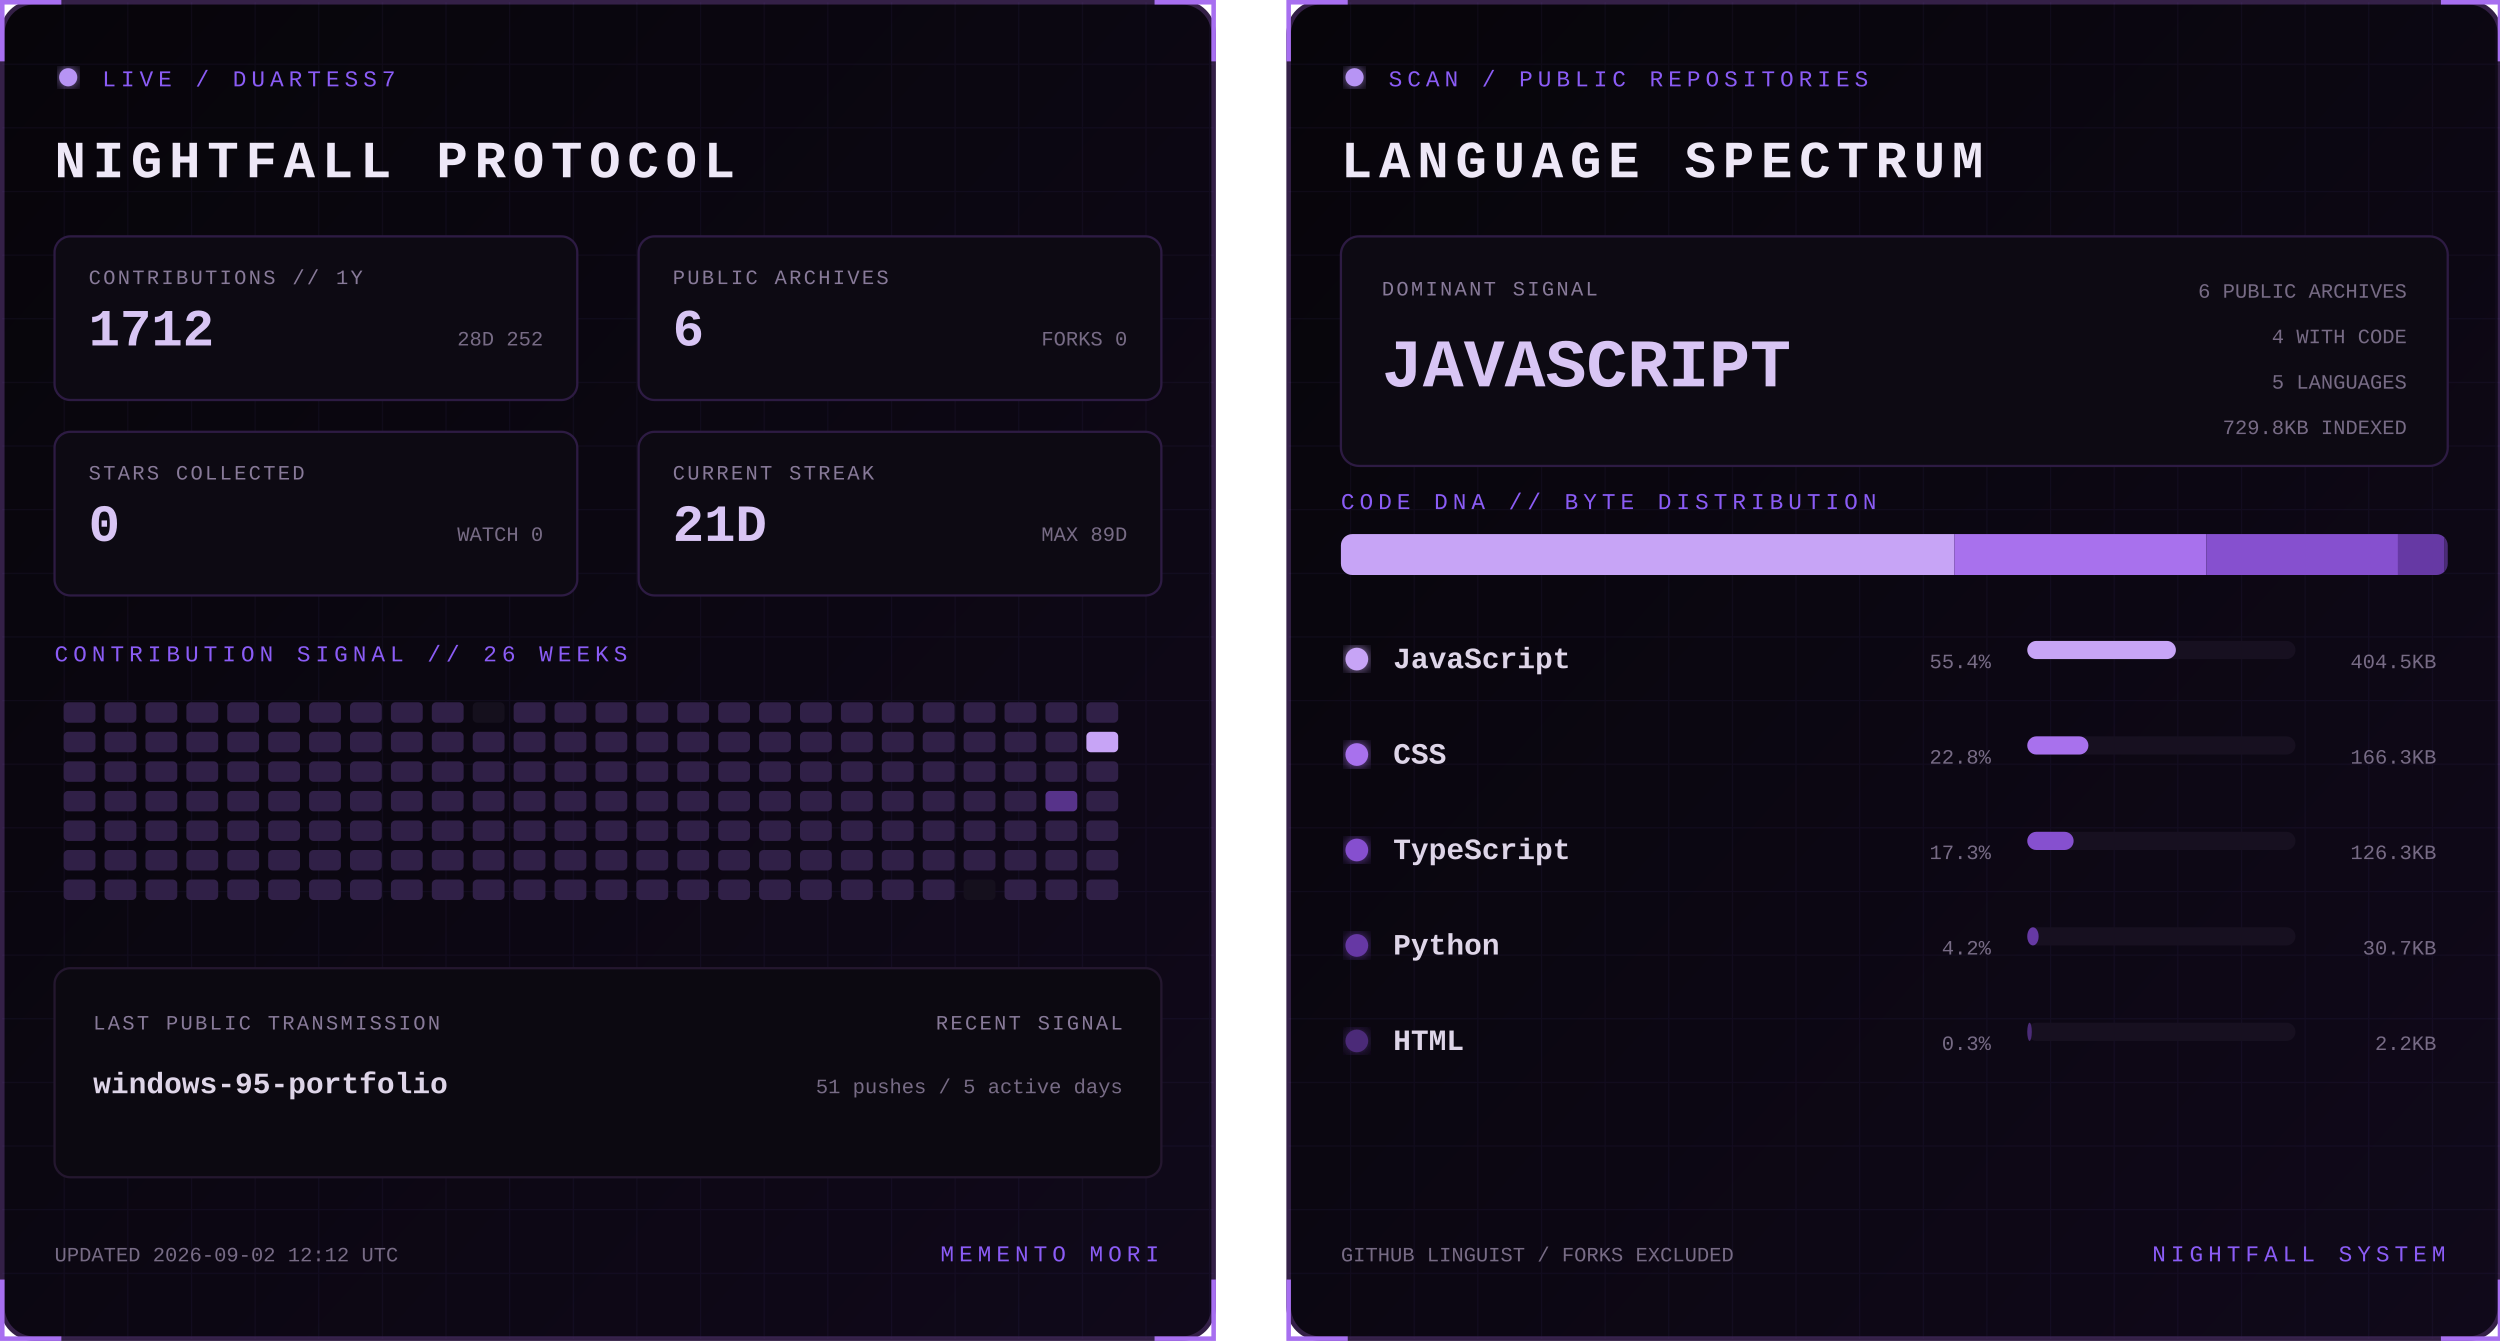
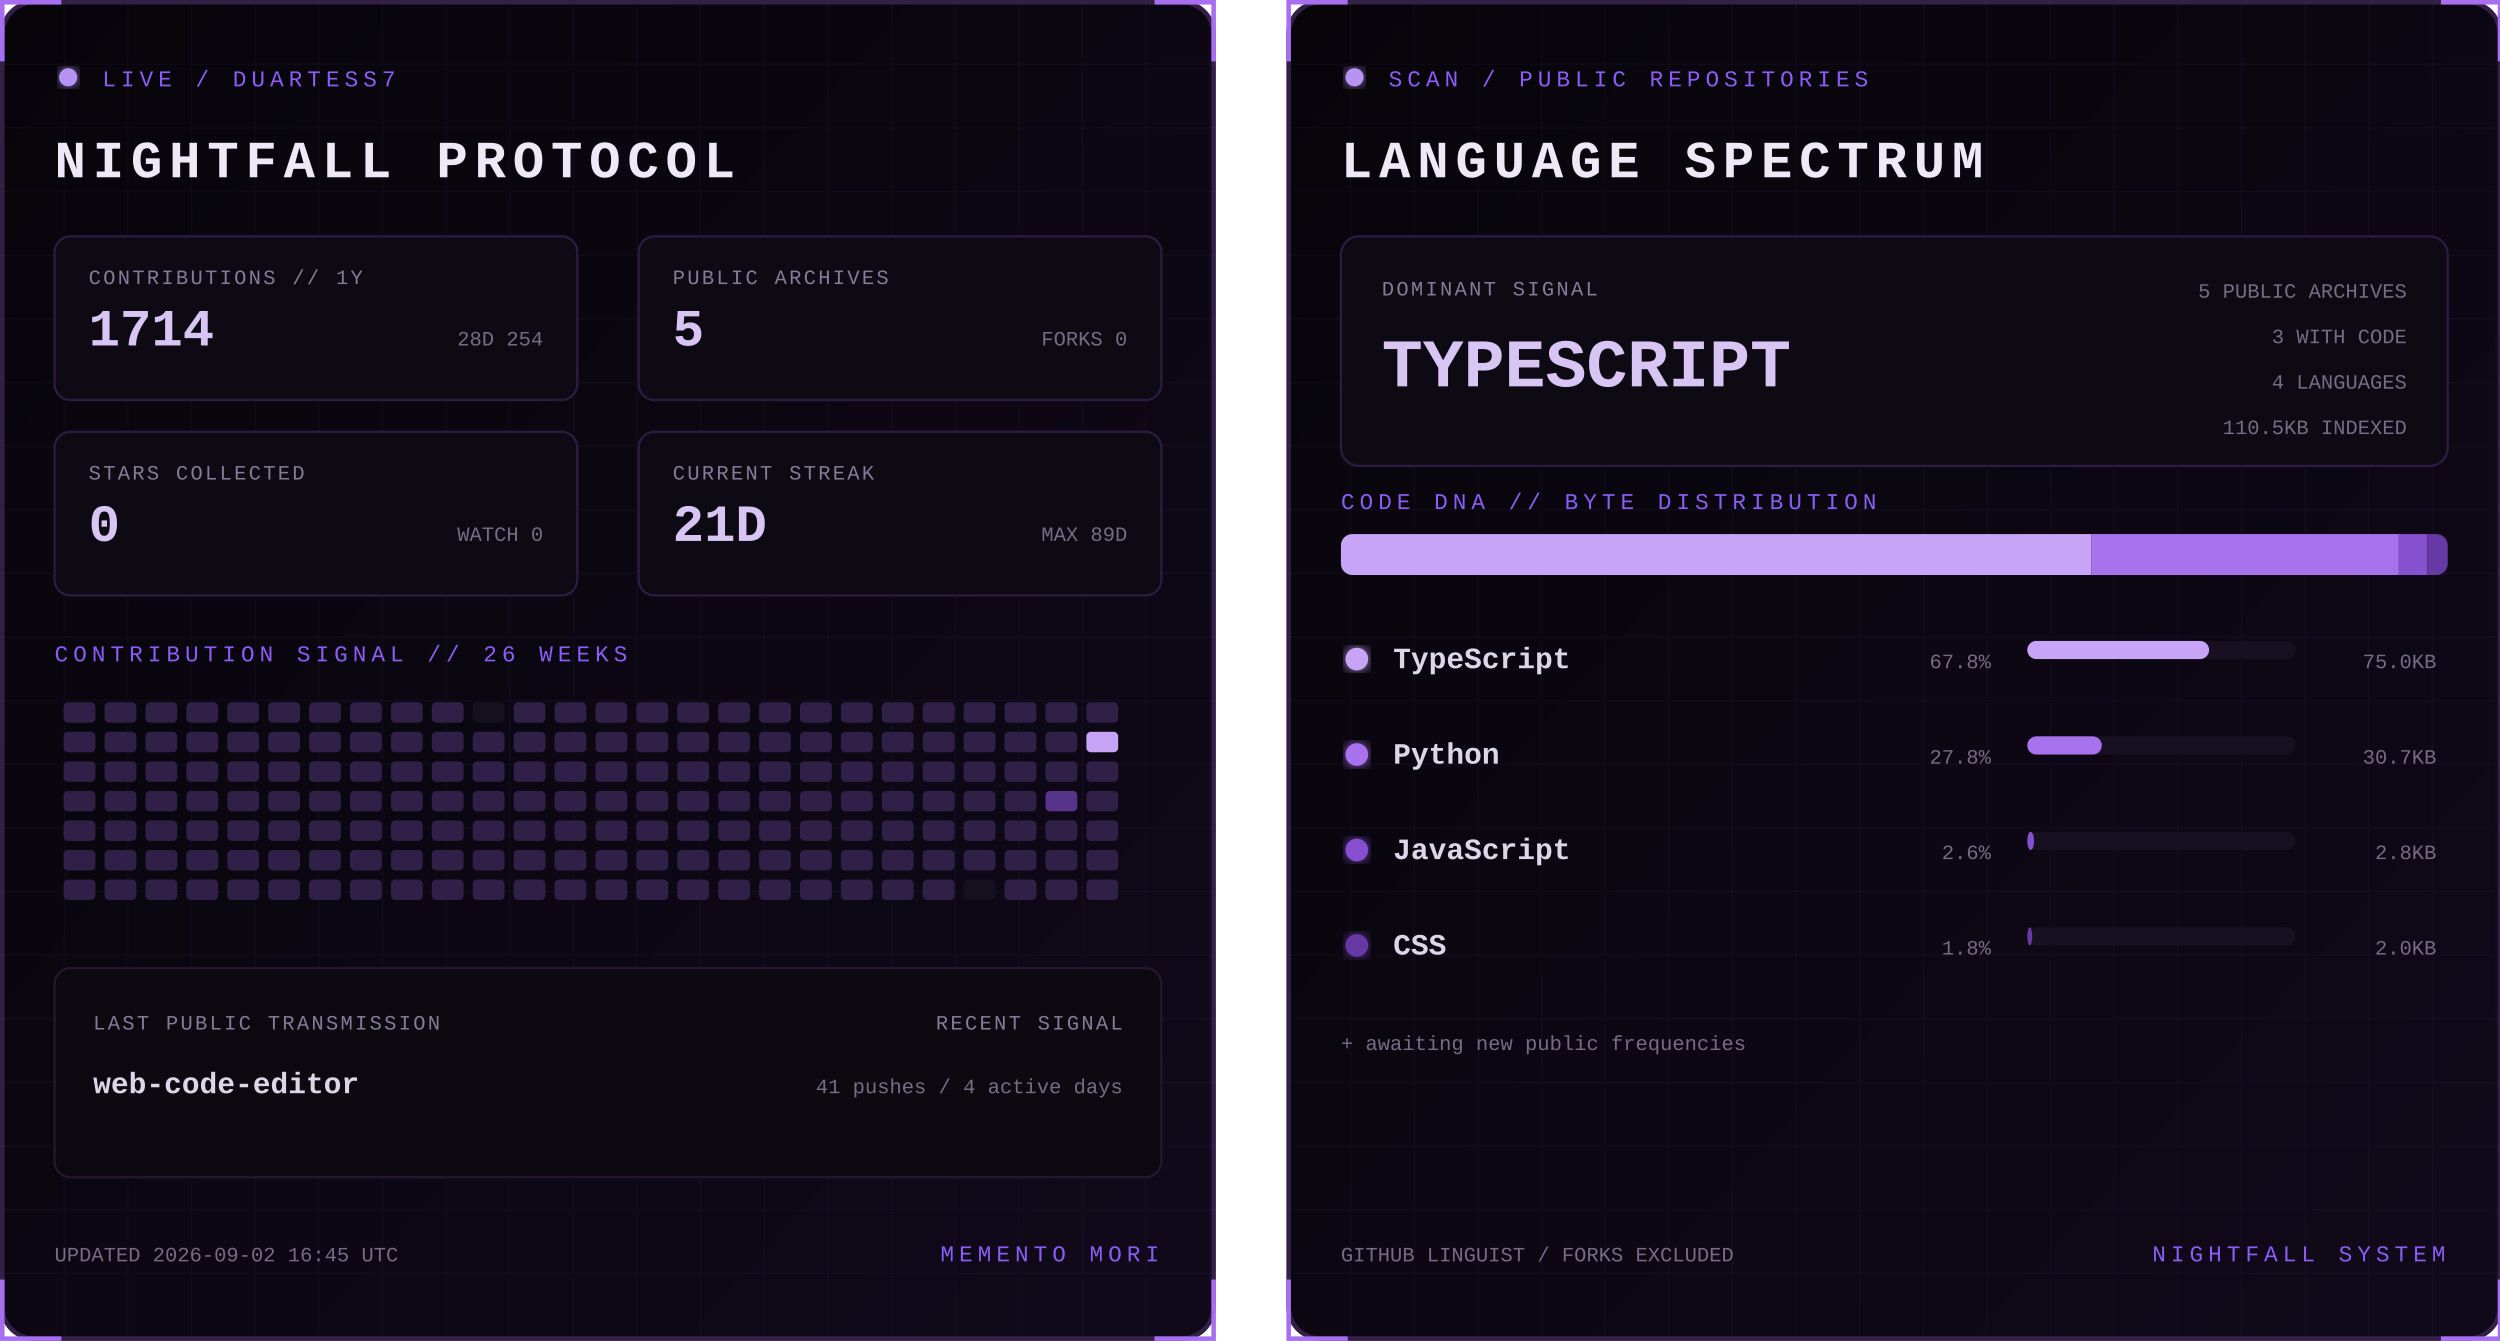
<svg xmlns="http://www.w3.org/2000/svg" width="1100" height="590" viewBox="0 0 1100 590" role="img" aria-labelledby="title desc">
  <defs>
    <linearGradient id="bg" x1="0" y1="0" x2="1" y2="1">
      <stop stop-color="#07050a" />
      <stop offset="1" stop-color="#10091a" />
    </linearGradient>
    <filter id="glow">
      <feGaussianBlur stdDeviation="3" result="b" />
      <feMerge>
        <feMergeNode in="b" />
        <feMergeNode in="SourceGraphic" />
      </feMerge>
    </filter>
    <pattern id="grid" width="28" height="28" patternUnits="userSpaceOnUse">
      <path d="M28 0H0V28" fill="none" stroke="#8b5cf6" stroke-opacity=".055" />
    </pattern>
    <clipPath id="dna">
      <rect x="24" y="235" width="487" height="18" rx="5" />
    </clipPath>
    <style>
      text { font-family: Consolas, 'Courier New', monospace; }
      .kicker { fill:#8b5cf6; font-size:10px; letter-spacing:2.2px; }
      .title { fill:#eee8f7; font-size:23px; font-weight:700; letter-spacing:3px; }
      .label { fill:#887a99; font-size:9px; letter-spacing:1px; }
      .stat { fill:#d8c5f4; font-size:23px; font-weight:700; }
      .detail,.pct { fill:#776b85; font-size:9px; }
      .lang { fill:#ded5e8; font-size:13px; font-weight:700; }
      .hero { fill:#d8c5f4; font-size:30px; font-weight:700; }
      .blink { animation:blink 1.6s step-end infinite; }
      @keyframes blink { 50% { opacity:.25 } }
    </style>
  </defs>
  <g>
    <rect x="1" y="1" width="533" height="588" rx="14" fill="url(#bg)" stroke="#342047" stroke-width="2" />
    <rect x="1" y="1" width="533" height="588" rx="14" fill="url(#grid)" />
    <path d="M27 1H1v26 M508 1h26v26 M534 563v26h-26 M27 589H1v-26" stroke="#a76ff0" stroke-width="2" fill="none" />
    <circle cx="30" cy="34" r="4" fill="#b794f4" filter="url(#glow)" class="blink" />
    <text x="45" y="38" class="kicker">LIVE / DUARTESS7</text>
    <text x="24" y="78" class="title">NIGHTFALL PROTOCOL</text>
    <g transform="translate(24 104)">
      <rect width="230" height="72" rx="7" fill="#0d0a13" stroke="#2d1b43" />
      <text x="15" y="21" class="label">CONTRIBUTIONS // 1Y</text>
-       <text x="15" y="48" class="stat">1712</text>
-       <text x="215" y="48" text-anchor="end" class="detail">28D 252</text>
+       <text x="15" y="48" class="stat">1714</text>
+       <text x="215" y="48" text-anchor="end" class="detail">28D 254</text>
    </g>
    <g transform="translate(281 104)">
      <rect width="230" height="72" rx="7" fill="#0d0a13" stroke="#2d1b43" />
      <text x="15" y="21" class="label">PUBLIC ARCHIVES</text>
-       <text x="15" y="48" class="stat">6</text>
+       <text x="15" y="48" class="stat">5</text>
      <text x="215" y="48" text-anchor="end" class="detail">FORKS 0</text>
    </g>
    <g transform="translate(24 190)">
      <rect width="230" height="72" rx="7" fill="#0d0a13" stroke="#2d1b43" />
      <text x="15" y="21" class="label">STARS COLLECTED</text>
      <text x="15" y="48" class="stat">0</text>
      <text x="215" y="48" text-anchor="end" class="detail">WATCH 0</text>
    </g>
    <g transform="translate(281 190)">
      <rect width="230" height="72" rx="7" fill="#0d0a13" stroke="#2d1b43" />
      <text x="15" y="21" class="label">CURRENT STREAK</text>
      <text x="15" y="48" class="stat">21D</text>
      <text x="215" y="48" text-anchor="end" class="detail">MAX 89D</text>
    </g>
    <text x="24" y="291" class="kicker">CONTRIBUTION SIGNAL // 26 WEEKS</text>
    <g>
      <rect x="28" y="309" width="14" height="9" rx="2" fill="#302047" />
      <rect x="28" y="322" width="14" height="9" rx="2" fill="#302047" />
      <rect x="28" y="335" width="14" height="9" rx="2" fill="#302047" />
      <rect x="28" y="348" width="14" height="9" rx="2" fill="#302047" />
      <rect x="28" y="361" width="14" height="9" rx="2" fill="#302047" />
      <rect x="28" y="374" width="14" height="9" rx="2" fill="#302047" />
      <rect x="28" y="387" width="14" height="9" rx="2" fill="#302047" />
      <rect x="46" y="309" width="14" height="9" rx="2" fill="#302047" />
      <rect x="46" y="322" width="14" height="9" rx="2" fill="#302047" />
      <rect x="46" y="335" width="14" height="9" rx="2" fill="#302047" />
      <rect x="46" y="348" width="14" height="9" rx="2" fill="#302047" />
      <rect x="46" y="361" width="14" height="9" rx="2" fill="#302047" />
      <rect x="46" y="374" width="14" height="9" rx="2" fill="#302047" />
      <rect x="46" y="387" width="14" height="9" rx="2" fill="#302047" />
      <rect x="64" y="309" width="14" height="9" rx="2" fill="#302047" />
      <rect x="64" y="322" width="14" height="9" rx="2" fill="#302047" />
      <rect x="64" y="335" width="14" height="9" rx="2" fill="#302047" />
      <rect x="64" y="348" width="14" height="9" rx="2" fill="#302047" />
      <rect x="64" y="361" width="14" height="9" rx="2" fill="#302047" />
      <rect x="64" y="374" width="14" height="9" rx="2" fill="#302047" />
      <rect x="64" y="387" width="14" height="9" rx="2" fill="#302047" />
      <rect x="82" y="309" width="14" height="9" rx="2" fill="#302047" />
      <rect x="82" y="322" width="14" height="9" rx="2" fill="#302047" />
      <rect x="82" y="335" width="14" height="9" rx="2" fill="#302047" />
      <rect x="82" y="348" width="14" height="9" rx="2" fill="#302047" />
      <rect x="82" y="361" width="14" height="9" rx="2" fill="#302047" />
      <rect x="82" y="374" width="14" height="9" rx="2" fill="#302047" />
      <rect x="82" y="387" width="14" height="9" rx="2" fill="#302047" />
      <rect x="100" y="309" width="14" height="9" rx="2" fill="#302047" />
      <rect x="100" y="322" width="14" height="9" rx="2" fill="#302047" />
      <rect x="100" y="335" width="14" height="9" rx="2" fill="#302047" />
      <rect x="100" y="348" width="14" height="9" rx="2" fill="#302047" />
      <rect x="100" y="361" width="14" height="9" rx="2" fill="#302047" />
      <rect x="100" y="374" width="14" height="9" rx="2" fill="#302047" />
      <rect x="100" y="387" width="14" height="9" rx="2" fill="#302047" />
      <rect x="118" y="309" width="14" height="9" rx="2" fill="#302047" />
      <rect x="118" y="322" width="14" height="9" rx="2" fill="#302047" />
      <rect x="118" y="335" width="14" height="9" rx="2" fill="#302047" />
      <rect x="118" y="348" width="14" height="9" rx="2" fill="#302047" />
      <rect x="118" y="361" width="14" height="9" rx="2" fill="#302047" />
      <rect x="118" y="374" width="14" height="9" rx="2" fill="#302047" />
      <rect x="118" y="387" width="14" height="9" rx="2" fill="#302047" />
      <rect x="136" y="309" width="14" height="9" rx="2" fill="#302047" />
      <rect x="136" y="322" width="14" height="9" rx="2" fill="#302047" />
      <rect x="136" y="335" width="14" height="9" rx="2" fill="#302047" />
      <rect x="136" y="348" width="14" height="9" rx="2" fill="#302047" />
      <rect x="136" y="361" width="14" height="9" rx="2" fill="#302047" />
      <rect x="136" y="374" width="14" height="9" rx="2" fill="#302047" />
      <rect x="136" y="387" width="14" height="9" rx="2" fill="#302047" />
      <rect x="154" y="309" width="14" height="9" rx="2" fill="#302047" />
      <rect x="154" y="322" width="14" height="9" rx="2" fill="#302047" />
      <rect x="154" y="335" width="14" height="9" rx="2" fill="#302047" />
      <rect x="154" y="348" width="14" height="9" rx="2" fill="#302047" />
      <rect x="154" y="361" width="14" height="9" rx="2" fill="#302047" />
      <rect x="154" y="374" width="14" height="9" rx="2" fill="#302047" />
      <rect x="154" y="387" width="14" height="9" rx="2" fill="#302047" />
      <rect x="172" y="309" width="14" height="9" rx="2" fill="#302047" />
      <rect x="172" y="322" width="14" height="9" rx="2" fill="#302047" />
      <rect x="172" y="335" width="14" height="9" rx="2" fill="#302047" />
      <rect x="172" y="348" width="14" height="9" rx="2" fill="#302047" />
      <rect x="172" y="361" width="14" height="9" rx="2" fill="#302047" />
      <rect x="172" y="374" width="14" height="9" rx="2" fill="#302047" />
      <rect x="172" y="387" width="14" height="9" rx="2" fill="#302047" />
      <rect x="190" y="309" width="14" height="9" rx="2" fill="#302047" />
      <rect x="190" y="322" width="14" height="9" rx="2" fill="#302047" />
      <rect x="190" y="335" width="14" height="9" rx="2" fill="#302047" />
      <rect x="190" y="348" width="14" height="9" rx="2" fill="#302047" />
      <rect x="190" y="361" width="14" height="9" rx="2" fill="#302047" />
      <rect x="190" y="374" width="14" height="9" rx="2" fill="#302047" />
      <rect x="190" y="387" width="14" height="9" rx="2" fill="#302047" />
      <rect x="208" y="309" width="14" height="9" rx="2" fill="#15101d" />
      <rect x="208" y="322" width="14" height="9" rx="2" fill="#302047" />
      <rect x="208" y="335" width="14" height="9" rx="2" fill="#302047" />
      <rect x="208" y="348" width="14" height="9" rx="2" fill="#302047" />
      <rect x="208" y="361" width="14" height="9" rx="2" fill="#302047" />
      <rect x="208" y="374" width="14" height="9" rx="2" fill="#302047" />
      <rect x="208" y="387" width="14" height="9" rx="2" fill="#302047" />
      <rect x="226" y="309" width="14" height="9" rx="2" fill="#302047" />
      <rect x="226" y="322" width="14" height="9" rx="2" fill="#302047" />
      <rect x="226" y="335" width="14" height="9" rx="2" fill="#302047" />
      <rect x="226" y="348" width="14" height="9" rx="2" fill="#302047" />
      <rect x="226" y="361" width="14" height="9" rx="2" fill="#302047" />
      <rect x="226" y="374" width="14" height="9" rx="2" fill="#302047" />
      <rect x="226" y="387" width="14" height="9" rx="2" fill="#302047" />
      <rect x="244" y="309" width="14" height="9" rx="2" fill="#302047" />
      <rect x="244" y="322" width="14" height="9" rx="2" fill="#302047" />
      <rect x="244" y="335" width="14" height="9" rx="2" fill="#302047" />
      <rect x="244" y="348" width="14" height="9" rx="2" fill="#302047" />
      <rect x="244" y="361" width="14" height="9" rx="2" fill="#302047" />
      <rect x="244" y="374" width="14" height="9" rx="2" fill="#302047" />
      <rect x="244" y="387" width="14" height="9" rx="2" fill="#302047" />
      <rect x="262" y="309" width="14" height="9" rx="2" fill="#302047" />
      <rect x="262" y="322" width="14" height="9" rx="2" fill="#302047" />
      <rect x="262" y="335" width="14" height="9" rx="2" fill="#302047" />
      <rect x="262" y="348" width="14" height="9" rx="2" fill="#302047" />
      <rect x="262" y="361" width="14" height="9" rx="2" fill="#302047" />
      <rect x="262" y="374" width="14" height="9" rx="2" fill="#302047" />
      <rect x="262" y="387" width="14" height="9" rx="2" fill="#302047" />
      <rect x="280" y="309" width="14" height="9" rx="2" fill="#302047" />
      <rect x="280" y="322" width="14" height="9" rx="2" fill="#302047" />
      <rect x="280" y="335" width="14" height="9" rx="2" fill="#302047" />
      <rect x="280" y="348" width="14" height="9" rx="2" fill="#302047" />
      <rect x="280" y="361" width="14" height="9" rx="2" fill="#302047" />
      <rect x="280" y="374" width="14" height="9" rx="2" fill="#302047" />
      <rect x="280" y="387" width="14" height="9" rx="2" fill="#302047" />
      <rect x="298" y="309" width="14" height="9" rx="2" fill="#302047" />
      <rect x="298" y="322" width="14" height="9" rx="2" fill="#302047" />
      <rect x="298" y="335" width="14" height="9" rx="2" fill="#302047" />
      <rect x="298" y="348" width="14" height="9" rx="2" fill="#302047" />
      <rect x="298" y="361" width="14" height="9" rx="2" fill="#302047" />
      <rect x="298" y="374" width="14" height="9" rx="2" fill="#302047" />
      <rect x="298" y="387" width="14" height="9" rx="2" fill="#302047" />
      <rect x="316" y="309" width="14" height="9" rx="2" fill="#302047" />
      <rect x="316" y="322" width="14" height="9" rx="2" fill="#302047" />
      <rect x="316" y="335" width="14" height="9" rx="2" fill="#302047" />
      <rect x="316" y="348" width="14" height="9" rx="2" fill="#302047" />
      <rect x="316" y="361" width="14" height="9" rx="2" fill="#302047" />
      <rect x="316" y="374" width="14" height="9" rx="2" fill="#302047" />
      <rect x="316" y="387" width="14" height="9" rx="2" fill="#302047" />
      <rect x="334" y="309" width="14" height="9" rx="2" fill="#302047" />
      <rect x="334" y="322" width="14" height="9" rx="2" fill="#302047" />
      <rect x="334" y="335" width="14" height="9" rx="2" fill="#302047" />
      <rect x="334" y="348" width="14" height="9" rx="2" fill="#302047" />
      <rect x="334" y="361" width="14" height="9" rx="2" fill="#302047" />
      <rect x="334" y="374" width="14" height="9" rx="2" fill="#302047" />
      <rect x="334" y="387" width="14" height="9" rx="2" fill="#302047" />
      <rect x="352" y="309" width="14" height="9" rx="2" fill="#302047" />
      <rect x="352" y="322" width="14" height="9" rx="2" fill="#302047" />
      <rect x="352" y="335" width="14" height="9" rx="2" fill="#302047" />
      <rect x="352" y="348" width="14" height="9" rx="2" fill="#302047" />
      <rect x="352" y="361" width="14" height="9" rx="2" fill="#302047" />
      <rect x="352" y="374" width="14" height="9" rx="2" fill="#302047" />
      <rect x="352" y="387" width="14" height="9" rx="2" fill="#302047" />
      <rect x="370" y="309" width="14" height="9" rx="2" fill="#302047" />
      <rect x="370" y="322" width="14" height="9" rx="2" fill="#302047" />
      <rect x="370" y="335" width="14" height="9" rx="2" fill="#302047" />
      <rect x="370" y="348" width="14" height="9" rx="2" fill="#302047" />
      <rect x="370" y="361" width="14" height="9" rx="2" fill="#302047" />
      <rect x="370" y="374" width="14" height="9" rx="2" fill="#302047" />
      <rect x="370" y="387" width="14" height="9" rx="2" fill="#302047" />
      <rect x="388" y="309" width="14" height="9" rx="2" fill="#302047" />
      <rect x="388" y="322" width="14" height="9" rx="2" fill="#302047" />
      <rect x="388" y="335" width="14" height="9" rx="2" fill="#302047" />
      <rect x="388" y="348" width="14" height="9" rx="2" fill="#302047" />
      <rect x="388" y="361" width="14" height="9" rx="2" fill="#302047" />
      <rect x="388" y="374" width="14" height="9" rx="2" fill="#302047" />
      <rect x="388" y="387" width="14" height="9" rx="2" fill="#302047" />
      <rect x="406" y="309" width="14" height="9" rx="2" fill="#302047" />
      <rect x="406" y="322" width="14" height="9" rx="2" fill="#302047" />
      <rect x="406" y="335" width="14" height="9" rx="2" fill="#302047" />
      <rect x="406" y="348" width="14" height="9" rx="2" fill="#302047" />
      <rect x="406" y="361" width="14" height="9" rx="2" fill="#302047" />
      <rect x="406" y="374" width="14" height="9" rx="2" fill="#302047" />
      <rect x="406" y="387" width="14" height="9" rx="2" fill="#302047" />
      <rect x="424" y="309" width="14" height="9" rx="2" fill="#302047" />
      <rect x="424" y="322" width="14" height="9" rx="2" fill="#302047" />
      <rect x="424" y="335" width="14" height="9" rx="2" fill="#302047" />
      <rect x="424" y="348" width="14" height="9" rx="2" fill="#302047" />
      <rect x="424" y="361" width="14" height="9" rx="2" fill="#302047" />
      <rect x="424" y="374" width="14" height="9" rx="2" fill="#302047" />
      <rect x="424" y="387" width="14" height="9" rx="2" fill="#15101d" />
      <rect x="442" y="309" width="14" height="9" rx="2" fill="#302047" />
      <rect x="442" y="322" width="14" height="9" rx="2" fill="#302047" />
      <rect x="442" y="335" width="14" height="9" rx="2" fill="#302047" />
      <rect x="442" y="348" width="14" height="9" rx="2" fill="#302047" />
      <rect x="442" y="361" width="14" height="9" rx="2" fill="#302047" />
      <rect x="442" y="374" width="14" height="9" rx="2" fill="#302047" />
      <rect x="442" y="387" width="14" height="9" rx="2" fill="#302047" />
      <rect x="460" y="309" width="14" height="9" rx="2" fill="#302047" />
      <rect x="460" y="322" width="14" height="9" rx="2" fill="#302047" />
      <rect x="460" y="335" width="14" height="9" rx="2" fill="#302047" />
      <rect x="460" y="348" width="14" height="9" rx="2" fill="#57338a" />
      <rect x="460" y="361" width="14" height="9" rx="2" fill="#302047" />
      <rect x="460" y="374" width="14" height="9" rx="2" fill="#302047" />
      <rect x="460" y="387" width="14" height="9" rx="2" fill="#302047" />
      <rect x="478" y="309" width="14" height="9" rx="2" fill="#302047" />
      <rect x="478" y="322" width="14" height="9" rx="2" fill="#c7a4f6" />
      <rect x="478" y="335" width="14" height="9" rx="2" fill="#302047" />
      <rect x="478" y="348" width="14" height="9" rx="2" fill="#302047" />
      <rect x="478" y="361" width="14" height="9" rx="2" fill="#302047" />
      <rect x="478" y="374" width="14" height="9" rx="2" fill="#302047" />
      <rect x="478" y="387" width="14" height="9" rx="2" fill="#302047" />
    </g>
    <rect x="24" y="426" width="487" height="92" rx="7" fill="#0c0911" stroke="#24172f" />
    <text x="41" y="453" class="label">LAST PUBLIC TRANSMISSION</text>
-     <text x="41" y="481" class="lang">windows-95-portfolio</text>
+     <text x="41" y="481" class="lang">web-code-editor</text>
    <text x="494" y="453" text-anchor="end" class="label">RECENT SIGNAL</text>
-     <text x="494" y="481" text-anchor="end" class="detail">51 pushes / 5 active days</text>
-     <text x="24" y="555" class="detail">UPDATED 2026-09-02 12:12 UTC</text>
+     <text x="494" y="481" text-anchor="end" class="detail">41 pushes / 4 active days</text>
+     <text x="24" y="555" class="detail">UPDATED 2026-09-02 16:45 UTC</text>
    <text x="510" y="555" text-anchor="end" class="kicker">MEMENTO MORI</text>
  </g>
  <g transform="translate(566)">
    <rect x="1" y="1" width="533" height="588" rx="14" fill="url(#bg)" stroke="#342047" stroke-width="2" />
    <rect x="1" y="1" width="533" height="588" rx="14" fill="url(#grid)" />
    <path d="M27 1H1v26 M508 1h26v26 M534 563v26h-26 M27 589H1v-26" stroke="#a76ff0" stroke-width="2" fill="none" />
    <circle cx="30" cy="34" r="4" fill="#b794f4" filter="url(#glow)" class="blink" />
    <text x="45" y="38" class="kicker">SCAN / PUBLIC REPOSITORIES</text>
    <text x="24" y="78" class="title">LANGUAGE SPECTRUM</text>
    <rect x="24" y="104" width="487" height="101" rx="8" fill="#0d0a13" stroke="#2d1b43" />
    <text x="42" y="130" class="label">DOMINANT SIGNAL</text>
-     <text x="42" y="170" class="hero">JAVASCRIPT</text>
-     <text x="493" y="131" text-anchor="end" class="detail">6 PUBLIC ARCHIVES</text>
-     <text x="493" y="151" text-anchor="end" class="detail">4 WITH CODE</text>
-     <text x="493" y="171" text-anchor="end" class="detail">5 LANGUAGES</text>
-     <text x="493" y="191" text-anchor="end" class="detail">729.8KB INDEXED</text>
+     <text x="42" y="170" class="hero">TYPESCRIPT</text>
+     <text x="493" y="131" text-anchor="end" class="detail">5 PUBLIC ARCHIVES</text>
+     <text x="493" y="151" text-anchor="end" class="detail">3 WITH CODE</text>
+     <text x="493" y="171" text-anchor="end" class="detail">4 LANGUAGES</text>
+     <text x="493" y="191" text-anchor="end" class="detail">110.5KB INDEXED</text>
    <text x="24" y="224" class="kicker">CODE DNA // BYTE DISTRIBUTION</text>
    <rect x="24" y="235" width="487" height="18" rx="5" fill="#171020" />
    <g clip-path="url(#dna)">
-       <rect x="24.0" y="235" width="269.9" height="18" fill="#c7a4f6" />
-       <rect x="293.9" y="235" width="110.9" height="18" fill="#a871ed" />
-       <rect x="404.8" y="235" width="84.3" height="18" fill="#8650cf" />
-       <rect x="489.1" y="235" width="20.5" height="18" fill="#6639a4" />
-       <rect x="509.6" y="235" width="2.0" height="18" fill="#4b2b78" />
+       <rect x="24.0" y="235" width="330.3" height="18" fill="#c7a4f6" />
+       <rect x="354.3" y="235" width="135.2" height="18" fill="#a871ed" />
+       <rect x="489.5" y="235" width="12.5" height="18" fill="#8650cf" />
+       <rect x="502.0" y="235" width="9.0" height="18" fill="#6639a4" />
    </g>
    <circle cx="31" cy="290" r="5" fill="#c7a4f6" filter="url(#glow)" />
-     <text x="47" y="294" class="lang">JavaScript</text>
-     <text x="310" y="294" text-anchor="end" class="pct">55.4%</text>
+     <text x="47" y="294" class="lang">TypeScript</text>
+     <text x="310" y="294" text-anchor="end" class="pct">67.8%</text>
    <rect x="326" y="282" width="118" height="8" rx="4" fill="#171020" />
-     <rect x="326" y="282" width="65.4" height="8" rx="4" fill="#c7a4f6" />
-     <text x="506" y="294" text-anchor="end" class="detail">404.5KB</text>
+     <rect x="326" y="282" width="80.0" height="8" rx="4" fill="#c7a4f6" />
+     <text x="506" y="294" text-anchor="end" class="detail">75.0KB</text>
    <circle cx="31" cy="332" r="5" fill="#a871ed" filter="url(#glow)" />
-     <text x="47" y="336" class="lang">CSS</text>
-     <text x="310" y="336" text-anchor="end" class="pct">22.8%</text>
+     <text x="47" y="336" class="lang">Python</text>
+     <text x="310" y="336" text-anchor="end" class="pct">27.8%</text>
    <rect x="326" y="324" width="118" height="8" rx="4" fill="#171020" />
-     <rect x="326" y="324" width="26.9" height="8" rx="4" fill="#a871ed" />
-     <text x="506" y="336" text-anchor="end" class="detail">166.3KB</text>
+     <rect x="326" y="324" width="32.8" height="8" rx="4" fill="#a871ed" />
+     <text x="506" y="336" text-anchor="end" class="detail">30.7KB</text>
    <circle cx="31" cy="374" r="5" fill="#8650cf" filter="url(#glow)" />
-     <text x="47" y="378" class="lang">TypeScript</text>
-     <text x="310" y="378" text-anchor="end" class="pct">17.3%</text>
+     <text x="47" y="378" class="lang">JavaScript</text>
+     <text x="310" y="378" text-anchor="end" class="pct">2.6%</text>
    <rect x="326" y="366" width="118" height="8" rx="4" fill="#171020" />
-     <rect x="326" y="366" width="20.4" height="8" rx="4" fill="#8650cf" />
-     <text x="506" y="378" text-anchor="end" class="detail">126.3KB</text>
+     <rect x="326" y="366" width="3.0" height="8" rx="4" fill="#8650cf" />
+     <text x="506" y="378" text-anchor="end" class="detail">2.8KB</text>
    <circle cx="31" cy="416" r="5" fill="#6639a4" filter="url(#glow)" />
-     <text x="47" y="420" class="lang">Python</text>
-     <text x="310" y="420" text-anchor="end" class="pct">4.2%</text>
+     <text x="47" y="420" class="lang">CSS</text>
+     <text x="310" y="420" text-anchor="end" class="pct">1.8%</text>
    <rect x="326" y="408" width="118" height="8" rx="4" fill="#171020" />
-     <rect x="326" y="408" width="5.0" height="8" rx="4" fill="#6639a4" />
-     <text x="506" y="420" text-anchor="end" class="detail">30.7KB</text>
-     <circle cx="31" cy="458" r="5" fill="#4b2b78" filter="url(#glow)" />
-     <text x="47" y="462" class="lang">HTML</text>
-     <text x="310" y="462" text-anchor="end" class="pct">0.3%</text>
-     <rect x="326" y="450" width="118" height="8" rx="4" fill="#171020" />
-     <rect x="326" y="450" width="2.0" height="8" rx="4" fill="#4b2b78" />
-     <text x="506" y="462" text-anchor="end" class="detail">2.2KB</text>
+     <rect x="326" y="408" width="2.2" height="8" rx="4" fill="#6639a4" />
+     <text x="506" y="420" text-anchor="end" class="detail">2.0KB</text>
+     <text x="24" y="462" class="detail">+ awaiting new public frequencies</text>
    <text x="24" y="555" class="detail">GITHUB LINGUIST / FORKS EXCLUDED</text>
    <text x="510" y="555" text-anchor="end" class="kicker">NIGHTFALL SYSTEM</text>
  </g>
</svg>
